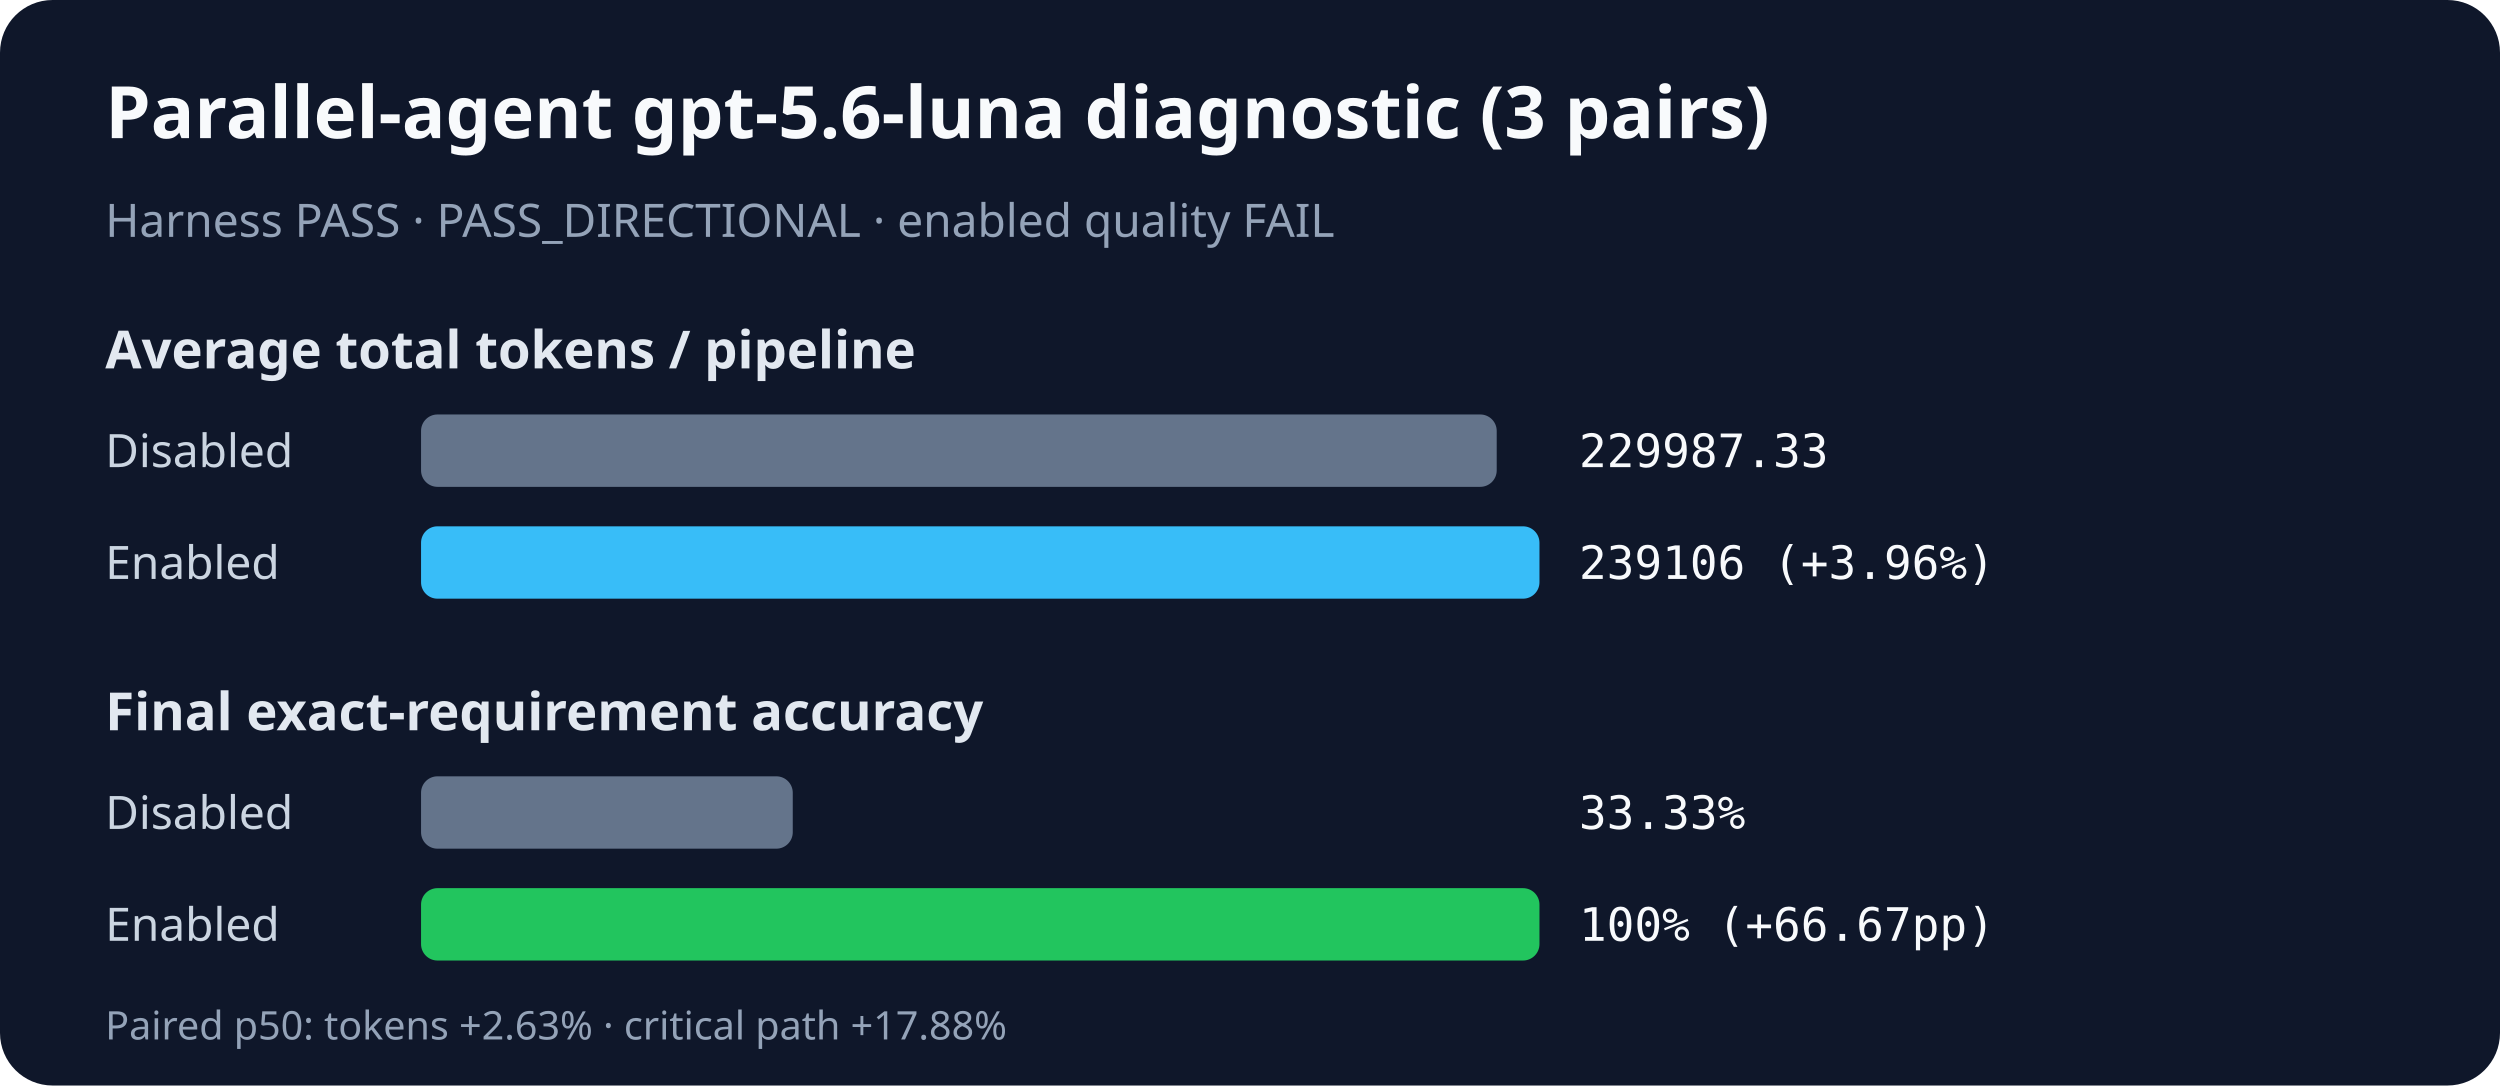
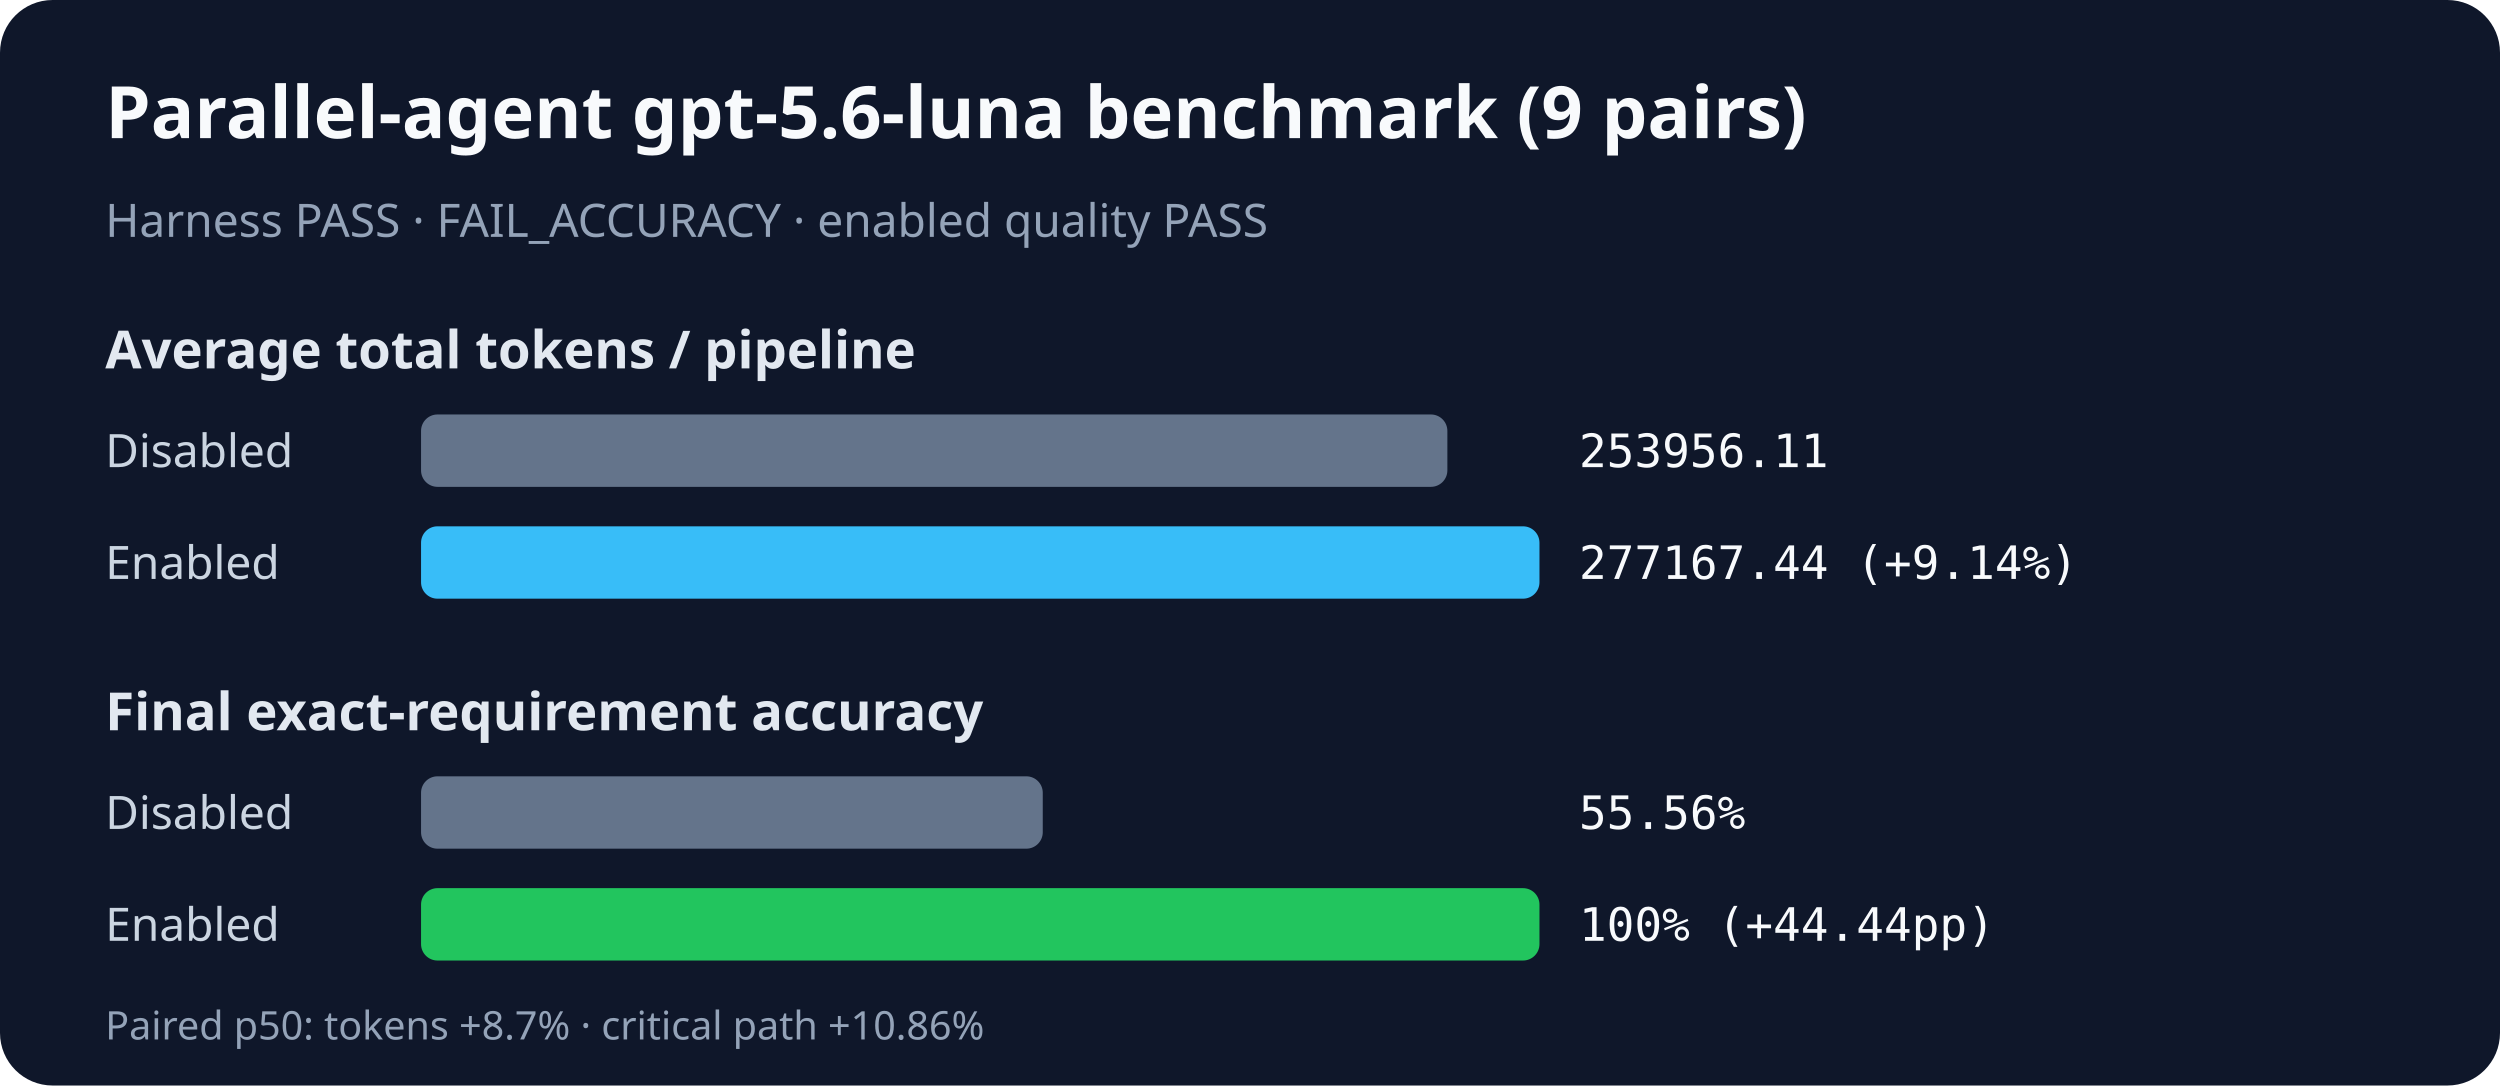
<svg xmlns="http://www.w3.org/2000/svg" width="760" height="330" viewBox="0 0 760 330" role="img" aria-labelledby="title desc">
  <rect width="760" height="330" rx="16" fill="#0f172a" />
-   <text x="32" y="42" fill="#f8fafc" font-family="system-ui,sans-serif" font-size="22" font-weight="700">Parallel-agent gpt-5.6-luna diagnostic (3 pairs)</text>
-   <text x="32" y="72" fill="#94a3b8" font-family="system-ui,sans-serif" font-size="14">Harness PASS · PASS_DIRECTIONAL · enabled quality FAIL</text>
+   <text x="32" y="42" fill="#f8fafc" font-family="system-ui,sans-serif" font-size="22" font-weight="700">Parallel-agent gpt-5.6-luna benchmark (9 pairs)</text>
+   <text x="32" y="72" fill="#94a3b8" font-family="system-ui,sans-serif" font-size="14">Harness PASS · FAIL_ACCURACY · enabled quality PASS</text>
  <text x="32" y="112" fill="#e2e8f0" font-family="system-ui,sans-serif" font-size="16" font-weight="600">Average total tokens / pipeline</text>
  <text x="32" y="142" fill="#cbd5e1" font-family="system-ui,sans-serif" font-size="14">Disabled</text>
-   <rect x="128" y="126" width="327" height="22" rx="5" fill="#64748b" />
-   <text x="480" y="142" fill="#f8fafc" font-family="ui-monospace,monospace" font-size="14">229987.33</text>
+   <rect x="128" y="126" width="312" height="22" rx="5" fill="#64748b" />
+   <text x="480" y="142" fill="#f8fafc" font-family="ui-monospace,monospace" font-size="14">253956.11</text>
  <text x="32" y="176" fill="#cbd5e1" font-family="system-ui,sans-serif" font-size="14">Enabled</text>
  <rect x="128" y="160" width="340" height="22" rx="5" fill="#38bdf8" />
-   <text x="480" y="176" fill="#f8fafc" font-family="ui-monospace,monospace" font-size="14">239106 (+3.96%)</text>
+   <text x="480" y="176" fill="#f8fafc" font-family="ui-monospace,monospace" font-size="14">277167.44 (+9.14%)</text>
  <text x="32" y="222" fill="#e2e8f0" font-family="system-ui,sans-serif" font-size="16" font-weight="600">Final exact-requirement accuracy</text>
  <text x="32" y="252" fill="#cbd5e1" font-family="system-ui,sans-serif" font-size="14">Disabled</text>
-   <rect x="128" y="236" width="113" height="22" rx="5" fill="#64748b" />
-   <text x="480" y="252" fill="#f8fafc" font-family="ui-monospace,monospace" font-size="14">33.33%</text>
+   <rect x="128" y="236" width="189" height="22" rx="5" fill="#64748b" />
+   <text x="480" y="252" fill="#f8fafc" font-family="ui-monospace,monospace" font-size="14">55.56%</text>
  <text x="32" y="286" fill="#cbd5e1" font-family="system-ui,sans-serif" font-size="14">Enabled</text>
  <rect x="128" y="270" width="340" height="22" rx="5" fill="#22c55e" />
-   <text x="480" y="286" fill="#f8fafc" font-family="ui-monospace,monospace" font-size="14">100% (+66.67pp)</text>
-   <text x="32" y="316" fill="#94a3b8" font-family="system-ui,sans-serif" font-size="12">Paired p50: tokens +2.63% · critical path +17.88%</text>
+   <text x="480" y="286" fill="#f8fafc" font-family="ui-monospace,monospace" font-size="14">100% (+44.44pp)</text>
+   <text x="32" y="316" fill="#94a3b8" font-family="system-ui,sans-serif" font-size="12">Paired p50: tokens +8.7% · critical path +10.86%</text>
</svg>
